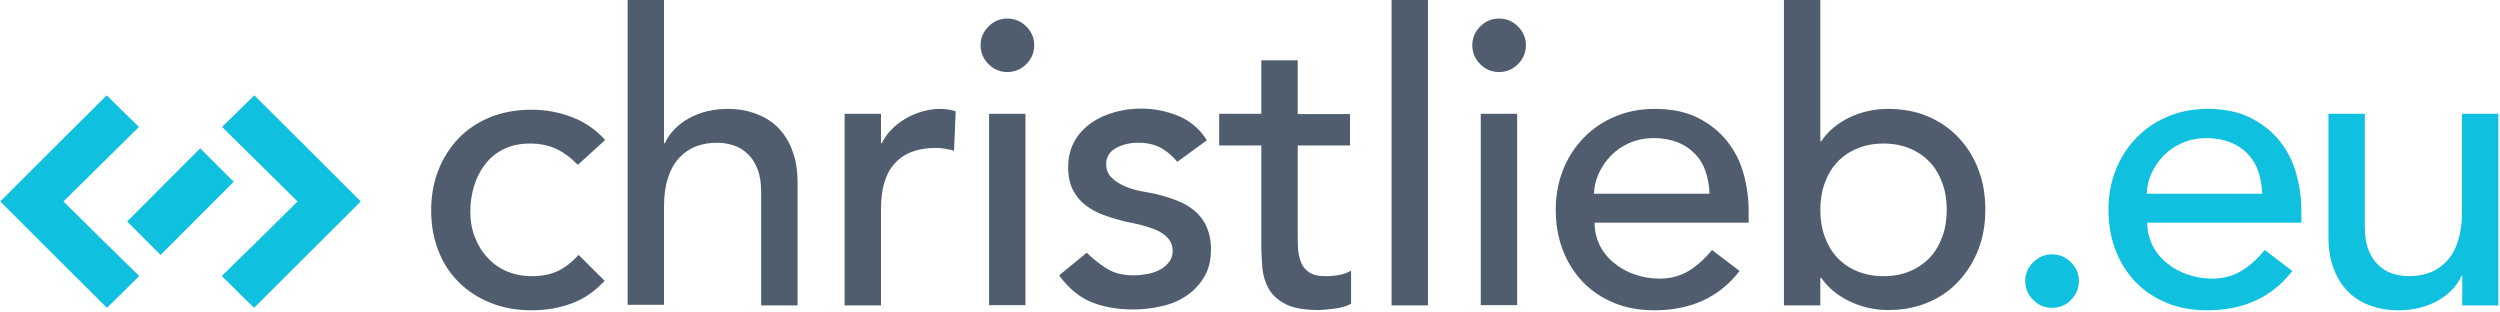
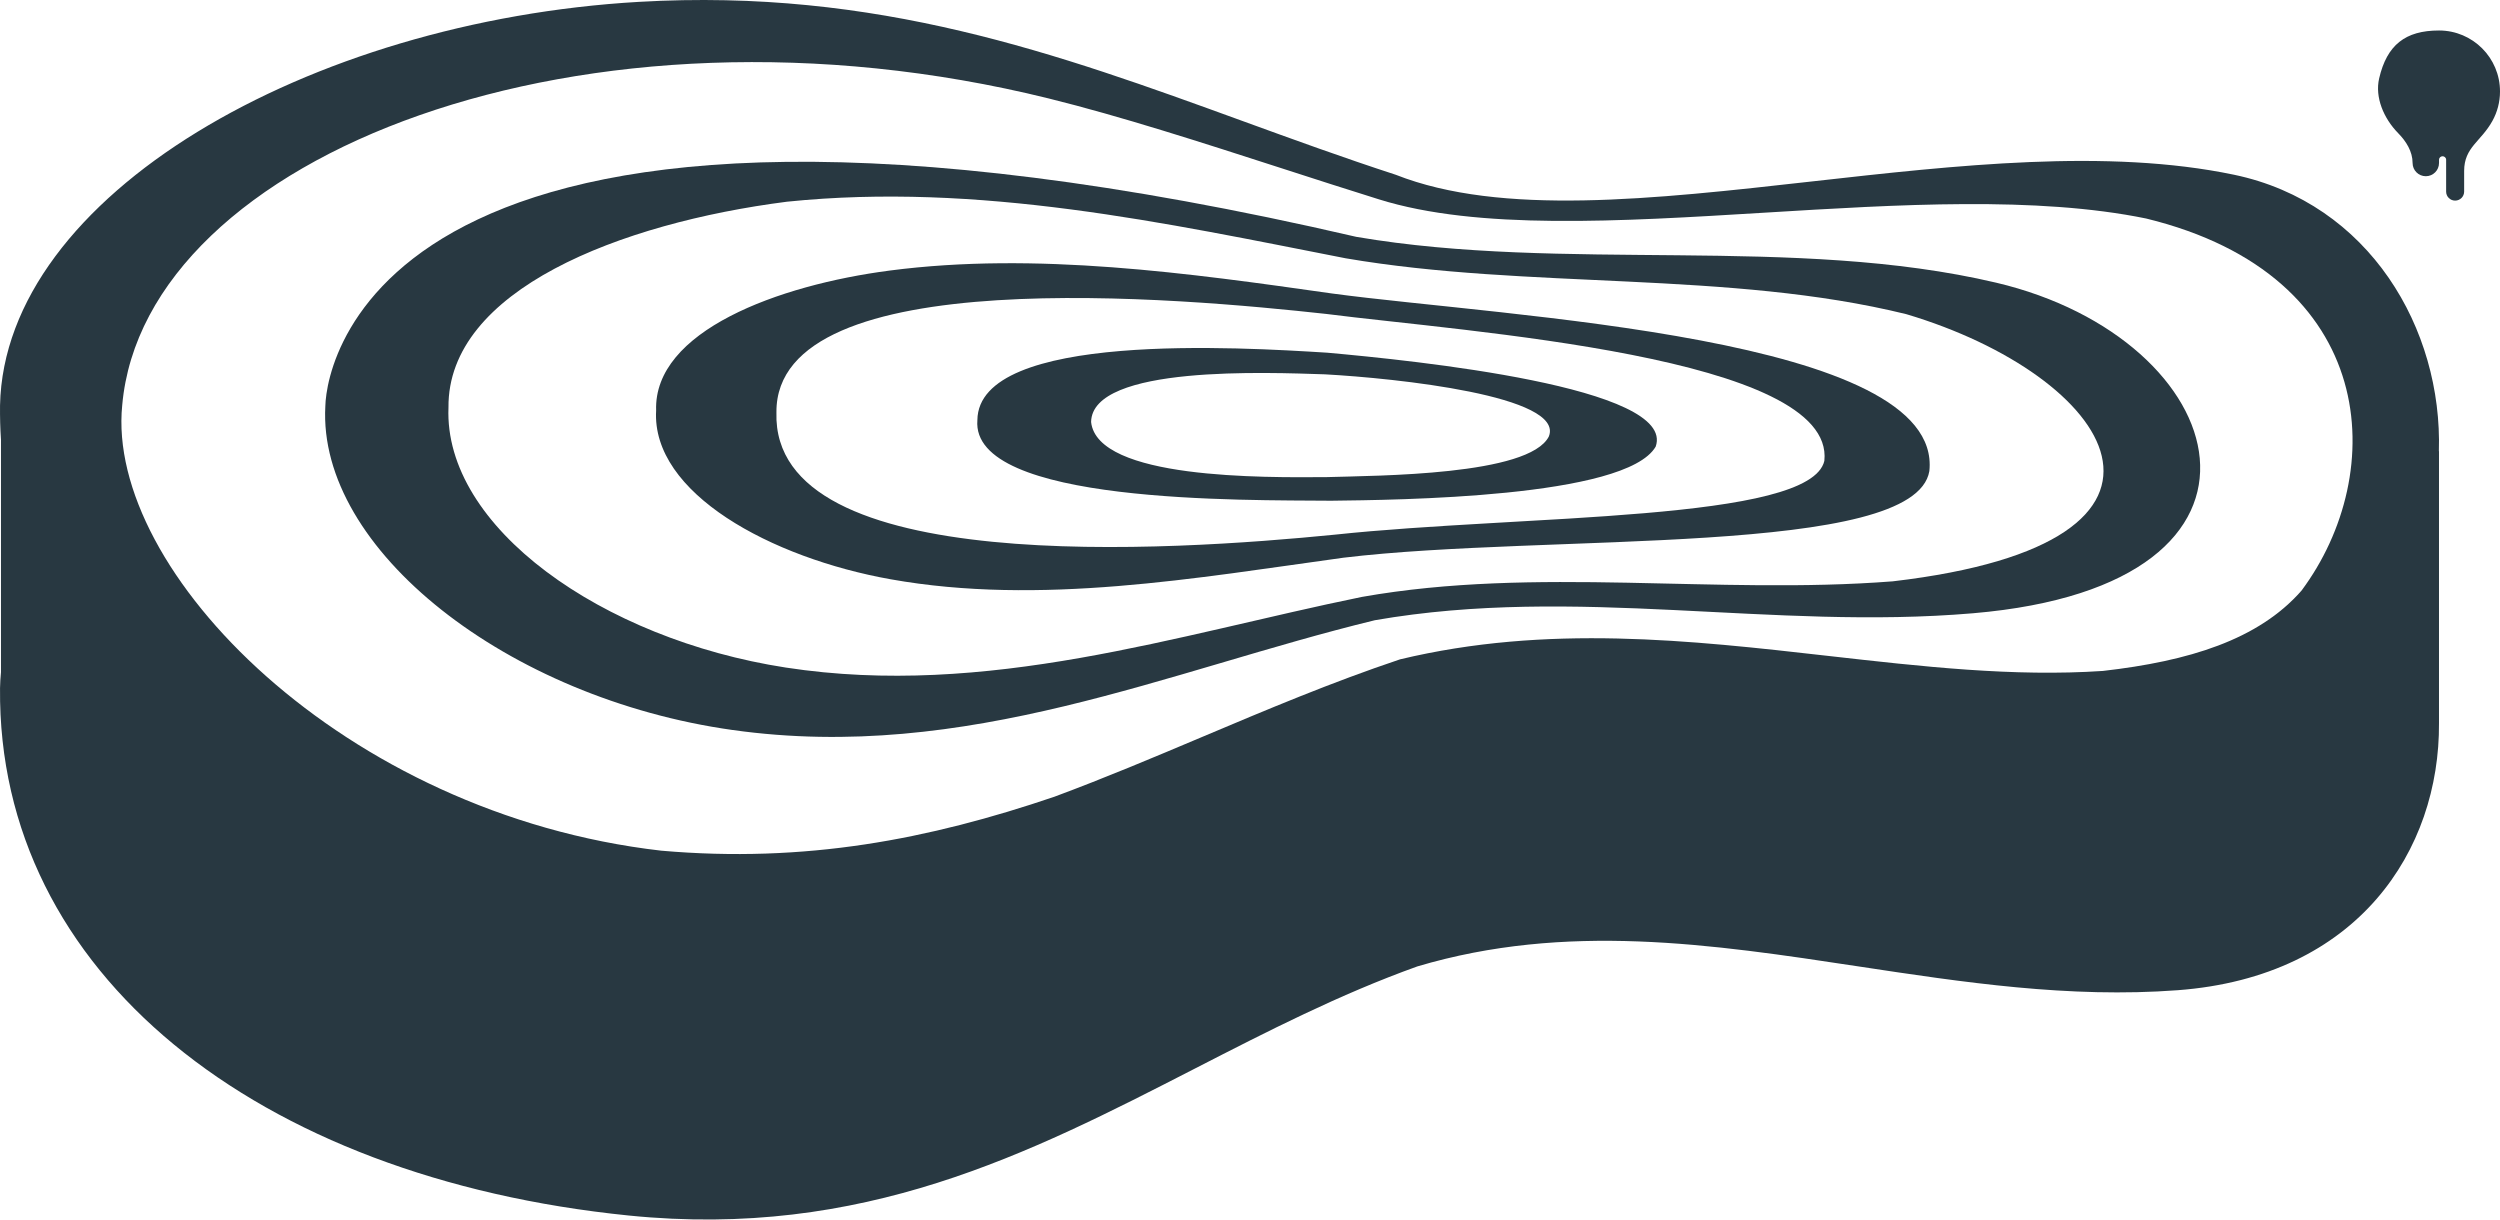
- <svg xmlns="http://www.w3.org/2000/svg" width="225" height="28" viewBox="0 0 225 28">
-   <g fill="none" fill-rule="nonzero">
-     <path fill="#4F5D6F" d="M52.004 14.835c-.616-.639-1.256-1.105-1.92-1.424-.666-.32-1.454-.492-2.39-.492-.91 0-1.674.172-2.339.492a4.733 4.733 0 0 0-1.674 1.35 5.95 5.95 0 0 0-1.01 1.965 7.936 7.936 0 0 0-.345 2.31c0 .81.123 1.546.394 2.259.271.712.64 1.35 1.133 1.866.492.54 1.059.958 1.748 1.253.69.295 1.453.442 2.29.442.912 0 1.724-.172 2.365-.491.665-.32 1.256-.81 1.822-1.425l2.34 2.334c-.863.933-1.848 1.62-2.98 2.038-1.133.418-2.315.614-3.596.614-1.33 0-2.56-.22-3.669-.663-1.108-.442-2.068-1.056-2.857-1.842a7.823 7.823 0 0 1-1.846-2.825c-.444-1.105-.665-2.308-.665-3.66 0-1.325.221-2.554.665-3.659a8.739 8.739 0 0 1 1.846-2.873c.789-.811 1.749-1.425 2.832-1.867 1.109-.442 2.34-.663 3.694-.663 1.256 0 2.463.22 3.62.663a7.663 7.663 0 0 1 3.005 2.063l-2.463 2.235zM56.486 0h3.275v12.895h.074c.419-.909 1.133-1.67 2.143-2.235 1.01-.565 2.191-.86 3.546-.86.837 0 1.625.123 2.388.393.764.27 1.429.639 1.995 1.179a5.586 5.586 0 0 1 1.354 2.063c.345.835.518 1.818.518 2.972v11.077h-3.276V17.291c0-.81-.098-1.473-.32-2.063-.221-.565-.517-1.032-.886-1.375-.37-.344-.788-.614-1.256-.762a4.901 4.901 0 0 0-1.478-.245c-.69 0-1.305.098-1.896.319a4.007 4.007 0 0 0-1.527 1.031c-.443.467-.788 1.081-1.01 1.793-.246.737-.369 1.597-.369 2.58v8.866h-3.275V0zM76.014 10.242h3.275v2.653h.074a4.46 4.46 0 0 1 .887-1.253c.37-.368.763-.688 1.231-.958.443-.27.936-.466 1.478-.638.541-.148 1.059-.246 1.6-.246.542 0 1.01.074 1.453.221l-.148 3.537c-.27-.074-.541-.123-.812-.172a4.546 4.546 0 0 0-.813-.074c-1.6 0-2.832.442-3.67 1.351-.861.909-1.28 2.284-1.28 4.176v8.645h-3.275V10.242zM88.253 4.077c0-.663.246-1.228.714-1.695a2.329 2.329 0 0 1 1.7-.712c.664 0 1.23.246 1.699.712.468.467.714 1.032.714 1.695s-.246 1.228-.714 1.695a2.329 2.329 0 0 1-1.7.712 2.329 2.329 0 0 1-1.699-.712 2.357 2.357 0 0 1-.714-1.695zm.764 6.165h3.275V27.46h-3.275V10.242zM105.96 14.565a5.318 5.318 0 0 0-1.43-1.228c-.566-.32-1.28-.491-2.092-.491-.788 0-1.453.172-2.02.49-.566.32-.862.811-.862 1.425 0 .516.173.934.493 1.228.32.32.714.565 1.157.762.444.196.936.344 1.429.442.517.098.935.172 1.305.246.714.172 1.354.368 1.994.614a5.961 5.961 0 0 1 1.601.933c.443.393.813.86 1.06 1.425.245.564.393 1.228.393 2.038 0 .958-.197 1.793-.616 2.48a5.275 5.275 0 0 1-1.6 1.696 6.28 6.28 0 0 1-2.241.933c-.837.196-1.675.295-2.537.295-1.428 0-2.684-.221-3.767-.664-1.084-.442-2.044-1.228-2.906-2.407l2.487-2.038c.542.54 1.133 1.007 1.798 1.424.665.418 1.453.614 2.413.614.419 0 .837-.049 1.256-.122a3.848 3.848 0 0 0 1.133-.393c.32-.172.59-.418.812-.688a1.6 1.6 0 0 0 .32-.958c0-.491-.147-.884-.443-1.203a3.03 3.03 0 0 0-1.083-.737c-.419-.172-.887-.32-1.355-.442-.468-.123-.886-.197-1.256-.27a19.22 19.22 0 0 1-1.994-.59 6.031 6.031 0 0 1-1.675-.884 3.896 3.896 0 0 1-1.157-1.376c-.296-.565-.444-1.252-.444-2.063 0-.884.197-1.67.567-2.333a4.828 4.828 0 0 1 1.502-1.646c.616-.442 1.33-.761 2.118-.982a8.748 8.748 0 0 1 2.388-.32c1.158 0 2.29.221 3.35.664a5.382 5.382 0 0 1 2.56 2.186l-2.659 1.94zM121.498 13.091h-4.704v7.81c0 .492 0 .959.025 1.425.025.467.123.91.27 1.278.149.368.395.687.74.908.32.221.812.344 1.428.344a6.85 6.85 0 0 0 1.207-.098 3.442 3.442 0 0 0 1.132-.393v2.972c-.394.22-.886.368-1.502.442-.615.074-1.108.123-1.428.123-1.256 0-2.241-.172-2.93-.516-.69-.344-1.207-.81-1.527-1.35a4.75 4.75 0 0 1-.591-1.868c-.05-.687-.099-1.375-.099-2.087v-8.99h-3.792v-2.849h3.792V5.428h3.275v4.839h4.704v2.824zM125.241 0h3.275v27.484h-3.275V0zM132.506 4.077c0-.663.246-1.228.714-1.695a2.329 2.329 0 0 1 1.699-.712c.665 0 1.231.246 1.7.712.467.467.713 1.032.713 1.695s-.246 1.228-.714 1.695a2.329 2.329 0 0 1-1.699.712 2.329 2.329 0 0 1-1.7-.712c-.492-.491-.713-1.056-.713-1.695zm.763 6.165h3.275V27.46h-3.275V10.242zM143.513 20.067c0 .761.173 1.424.493 2.063.32.614.763 1.154 1.305 1.572a5.62 5.62 0 0 0 1.847 1.007 6.623 6.623 0 0 0 2.192.368c1.01 0 1.896-.245 2.66-.712.763-.467 1.452-1.105 2.068-1.867l2.487 1.891c-1.822 2.358-4.383 3.537-7.659 3.537-1.354 0-2.585-.22-3.693-.687-1.109-.467-2.044-1.106-2.808-1.916a8.562 8.562 0 0 1-1.773-2.874c-.418-1.105-.615-2.284-.615-3.586 0-1.277.221-2.48.664-3.586a8.739 8.739 0 0 1 1.847-2.873 8.48 8.48 0 0 1 2.832-1.916c1.084-.467 2.29-.688 3.571-.688 1.527 0 2.832.27 3.89.81 1.06.54 1.922 1.229 2.611 2.088a8.095 8.095 0 0 1 1.478 2.898 12.5 12.5 0 0 1 .468 3.292v1.154h-13.865v.025zm10.343-2.628a6.992 6.992 0 0 0-.345-1.99 4.059 4.059 0 0 0-.935-1.572 4.346 4.346 0 0 0-1.552-1.056 5.878 5.878 0 0 0-2.167-.393c-.812 0-1.527.147-2.216.442a5.258 5.258 0 0 0-1.7 1.18 5.843 5.843 0 0 0-1.083 1.62c-.246.59-.394 1.18-.394 1.769h10.392zM160.554 0h3.276v12.723h.074c.59-.884 1.428-1.597 2.511-2.137a8.094 8.094 0 0 1 3.497-.786c1.33 0 2.537.221 3.62.688a8.169 8.169 0 0 1 2.758 1.916 8.562 8.562 0 0 1 1.773 2.873c.419 1.105.616 2.284.616 3.586 0 1.277-.197 2.48-.616 3.562a9.077 9.077 0 0 1-1.773 2.873 7.743 7.743 0 0 1-2.758 1.916c-1.083.467-2.29.688-3.62.688a7.96 7.96 0 0 1-3.398-.762c-1.108-.515-1.97-1.228-2.61-2.136h-.074v2.48h-3.276V0zm8.964 24.856c.887 0 1.675-.147 2.364-.442a5.193 5.193 0 0 0 1.798-1.228c.492-.516.862-1.154 1.133-1.891.27-.737.394-1.548.394-2.407 0-.86-.123-1.67-.394-2.407-.271-.737-.64-1.376-1.133-1.892a5.193 5.193 0 0 0-1.798-1.228c-.714-.294-1.502-.442-2.364-.442-.862 0-1.674.148-2.364.442a5.193 5.193 0 0 0-1.798 1.228c-.492.516-.861 1.155-1.132 1.892-.271.737-.394 1.547-.394 2.407 0 .86.123 1.67.394 2.407.27.737.64 1.375 1.132 1.891a5.193 5.193 0 0 0 1.798 1.228c.714.295 1.502.442 2.364.442z" />
-     <path fill="#0FC0DF" d="M184.688 27.705a2.329 2.329 0 0 1-1.7-.712 2.317 2.317 0 0 1-.714-1.695c0-.663.247-1.228.714-1.694a2.329 2.329 0 0 1 1.7-.713c.665 0 1.23.246 1.699.713.468.466.714 1.031.714 1.694s-.246 1.228-.714 1.695a2.329 2.329 0 0 1-1.7.712zM193.257 20.067c0 .761.173 1.424.493 2.063.32.614.763 1.154 1.305 1.572a5.62 5.62 0 0 0 1.847 1.007 6.623 6.623 0 0 0 2.192.368c1.01 0 1.896-.245 2.66-.712.763-.467 1.452-1.105 2.068-1.867l2.487 1.891c-1.822 2.358-4.383 3.537-7.659 3.537-1.354 0-2.585-.22-3.693-.687-1.109-.467-2.044-1.106-2.808-1.916a8.562 8.562 0 0 1-1.773-2.874c-.418-1.105-.615-2.284-.615-3.586 0-1.277.221-2.48.664-3.586a8.739 8.739 0 0 1 1.847-2.873 8.48 8.48 0 0 1 2.832-1.916c1.084-.467 2.29-.688 3.571-.688 1.527 0 2.832.27 3.89.81 1.06.54 1.922 1.229 2.611 2.088a8.095 8.095 0 0 1 1.478 2.898 12.5 12.5 0 0 1 .468 3.292v1.154h-13.865v.025zm10.343-2.628a6.992 6.992 0 0 0-.345-1.99 4.059 4.059 0 0 0-.935-1.572 4.346 4.346 0 0 0-1.552-1.056 5.878 5.878 0 0 0-2.167-.393c-.812 0-1.527.147-2.216.442a5.258 5.258 0 0 0-1.7 1.18 5.843 5.843 0 0 0-1.083 1.62c-.246.59-.394 1.18-.394 1.769H203.6zM224.877 27.484h-3.275v-2.652h-.074c-.419.933-1.133 1.67-2.143 2.235-1.01.565-2.191.86-3.546.86-.862 0-1.65-.123-2.413-.394a5.305 5.305 0 0 1-1.995-1.179 5.586 5.586 0 0 1-1.354-2.063c-.345-.835-.517-1.817-.517-2.972V10.242h3.275v10.169c0 .81.098 1.473.32 2.063.222.565.517 1.031.887 1.375.369.344.788.614 1.255.762.468.147.96.245 1.478.245.69 0 1.305-.098 1.896-.32a4.007 4.007 0 0 0 1.527-1.03c.443-.467.788-1.081 1.01-1.794.246-.737.369-1.596.369-2.579v-8.89h3.275v17.241h.025z" />
-     <g fill="#0FC0DF">
-       <path d="M22.867 27.705a307.55 307.55 0 0 1-2.905-2.865 869.028 869.028 0 0 0 6.818-6.709c-2.363-2.326-4.578-4.53-6.793-6.708 1.058-1.053 2.043-1.984 2.904-2.84 3.126 3.109 6.4 6.365 9.575 9.548-3.126 3.11-6.35 6.342-9.6 9.574zM9.624 27.705c.936-.906 1.87-1.836 2.905-2.865a869.025 869.025 0 0 1-6.818-6.709c2.363-2.326 4.578-4.53 6.793-6.708-1.083-1.053-2.043-1.984-2.904-2.84-3.126 3.109-6.4 6.365-9.575 9.548 3.101 3.11 6.35 6.342 9.6 9.574z" />
-       <path d="M18.023 13.35l3.011 3.012-6.579 6.579-3.01-3.011z" />
-     </g>
-   </g>
+ <svg xmlns="http://www.w3.org/2000/svg" width="82" height="40" viewBox="0 0 82 40" fill="none">
+   <path d="M80.233 5.238C80.233 5.173 80.176 5.122 80.111 5.125C80.05 5.129 80 5.177 80 5.238V5.346C80 5.586 79.806 5.78 79.567 5.78C79.327 5.78 79.133 5.586 79.133 5.346C79.133 4.971 78.923 4.635 78.66 4.368C78.183 3.881 77.893 3.19 78.036 2.572C78.291 1.474 78.895 1 80 1C81.104 1 82 1.895 82 3C82 3.348 81.911 3.676 81.754 3.961C81.376 4.65 80.824 4.824 80.824 5.609V6.285C80.824 6.448 80.692 6.58 80.528 6.58C80.365 6.58 80.233 6.448 80.233 6.285V5.238Z" fill="#283841" />
+   <path d="M44.138 8.472C50.127 9.498 56.71 8.872 62.528 10.305C69.252 12.308 73.044 17.785 62.081 19.068C56.275 19.519 50.401 18.565 44.669 19.579C38.599 20.819 32.366 22.908 25.775 21.896C19.738 20.965 14.551 17.281 14.71 13.365C14.677 9.517 20.334 7.319 25.812 6.616C32.107 5.97 38.232 7.316 44.138 8.472ZM44.489 7.769C12.716 0.405 10.706 11.75 10.671 13.322C10.411 18.012 16.638 22.907 24.034 23.945C31.716 25.023 38.319 21.989 45.097 20.343C51.709 19.193 58.099 20.679 64.715 20.115C75.737 19.176 73.271 11.11 65.474 9.272C58.857 7.713 51.301 8.935 44.489 7.769Z" fill="#283841" />
+   <path d="M43.499 10.297C48.063 10.885 60.202 11.679 59.839 15.116C59.375 17.122 49.903 16.882 43.781 17.537C38.439 18.067 25.301 18.968 25.467 13.528C25.423 8.536 38.806 9.784 43.499 10.297ZM43.688 9.626C39.022 8.963 33.97 8.25 29.185 8.874C25.518 9.352 21.434 10.862 21.521 13.462C21.363 16.173 25.287 18.299 29.212 19C34.107 19.875 39.258 18.954 44.064 18.293C50.76 17.484 62.803 18.284 63.283 15.452C63.749 11.026 49.367 10.397 43.688 9.626Z" fill="#283841" />
+   <path d="M43.455 12.278C45.78 12.405 51.336 12.985 50.802 14.317C50.154 15.598 45.189 15.598 43.524 15.649C41.461 15.665 35.991 15.725 35.788 13.841C35.821 11.962 41.628 12.221 43.455 12.278ZM43.528 11.568C40.711 11.393 32.088 10.858 32.058 13.781C31.831 16.542 40.815 16.397 43.666 16.424C45.78 16.397 53.327 16.334 54.306 14.65C55.001 12.695 46.371 11.824 43.528 11.568Z" fill="#283841" />
+   <path fill-rule="evenodd" clip-rule="evenodd" d="M40.761 3.971C42.408 4.571 44.067 5.174 45.78 5.732C49.241 7.096 54.219 6.537 59.425 5.952C64.179 5.418 69.122 4.863 73.274 5.731C77.716 6.66 80.119 10.788 79.995 14.803L79.999 14.797V23.717C80.026 27.884 77.35 32.035 71.428 32.479C67.868 32.746 64.396 32.22 60.948 31.697C56.137 30.968 51.375 30.246 46.49 31.698C43.939 32.613 41.566 33.831 39.189 35.051C33.753 37.842 28.293 40.645 20.623 39.869C8.419 38.633 -0.086 31.911 0.001 22.57C0.004 22.395 0.016 22.22 0.032 22.046V14.423C0.007 14.052 -0.003 13.677 0.001 13.297C0.146 6.402 10.123 0.688 20.956 0.061C28.77 -0.392 34.68 1.759 40.761 3.971ZM57.875 6.976C53.108 7.267 48.463 7.55 45.227 6.538C44.184 6.213 43.119 5.869 42.049 5.523C39.422 4.674 36.774 3.818 34.396 3.229C19.169 -0.535 4.731 5.103 4.009 13.289C3.461 18.719 11.263 26.703 21.687 27.902C26.412 28.317 30.465 27.532 34.581 26.134C36.243 25.517 37.843 24.842 39.442 24.167C41.555 23.275 43.667 22.383 45.92 21.627C50.749 20.468 55.438 21 59.976 21.515C63.046 21.863 66.046 22.204 68.973 22.007C71.789 21.686 74.074 20.987 75.489 19.373C78.359 15.523 78.072 9.04 70.393 7.167C66.793 6.431 62.281 6.707 57.875 6.976Z" fill="#283841" />
</svg>
